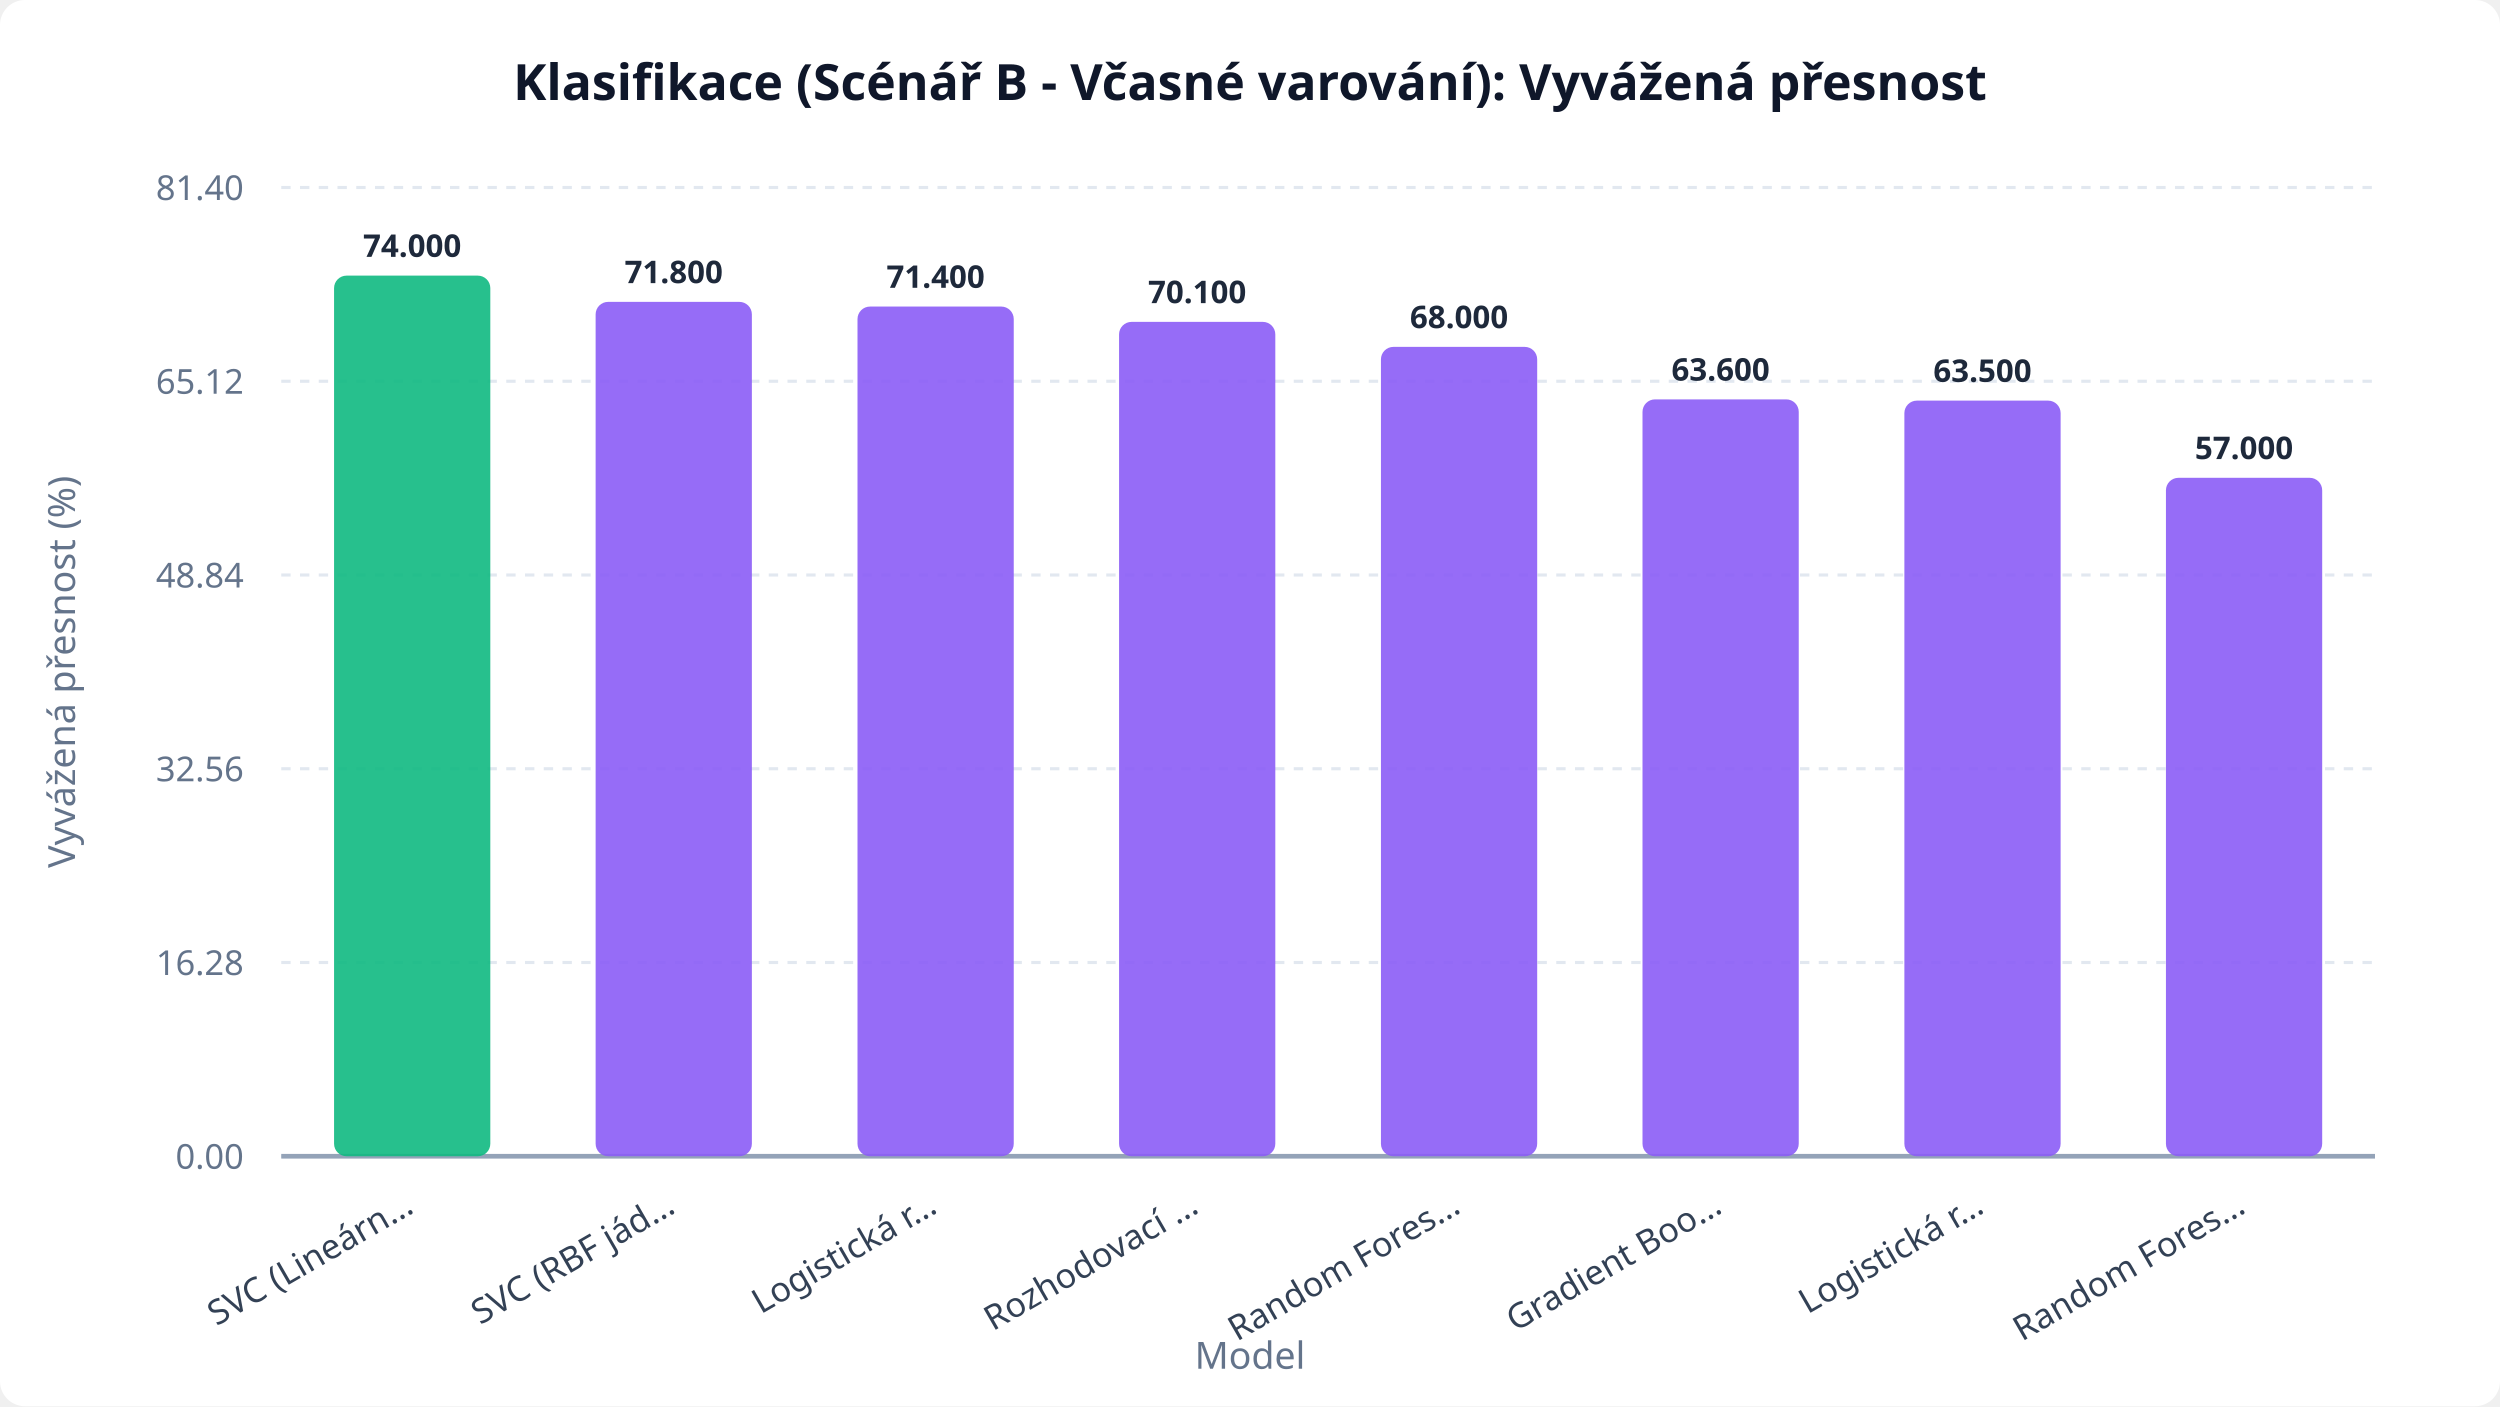
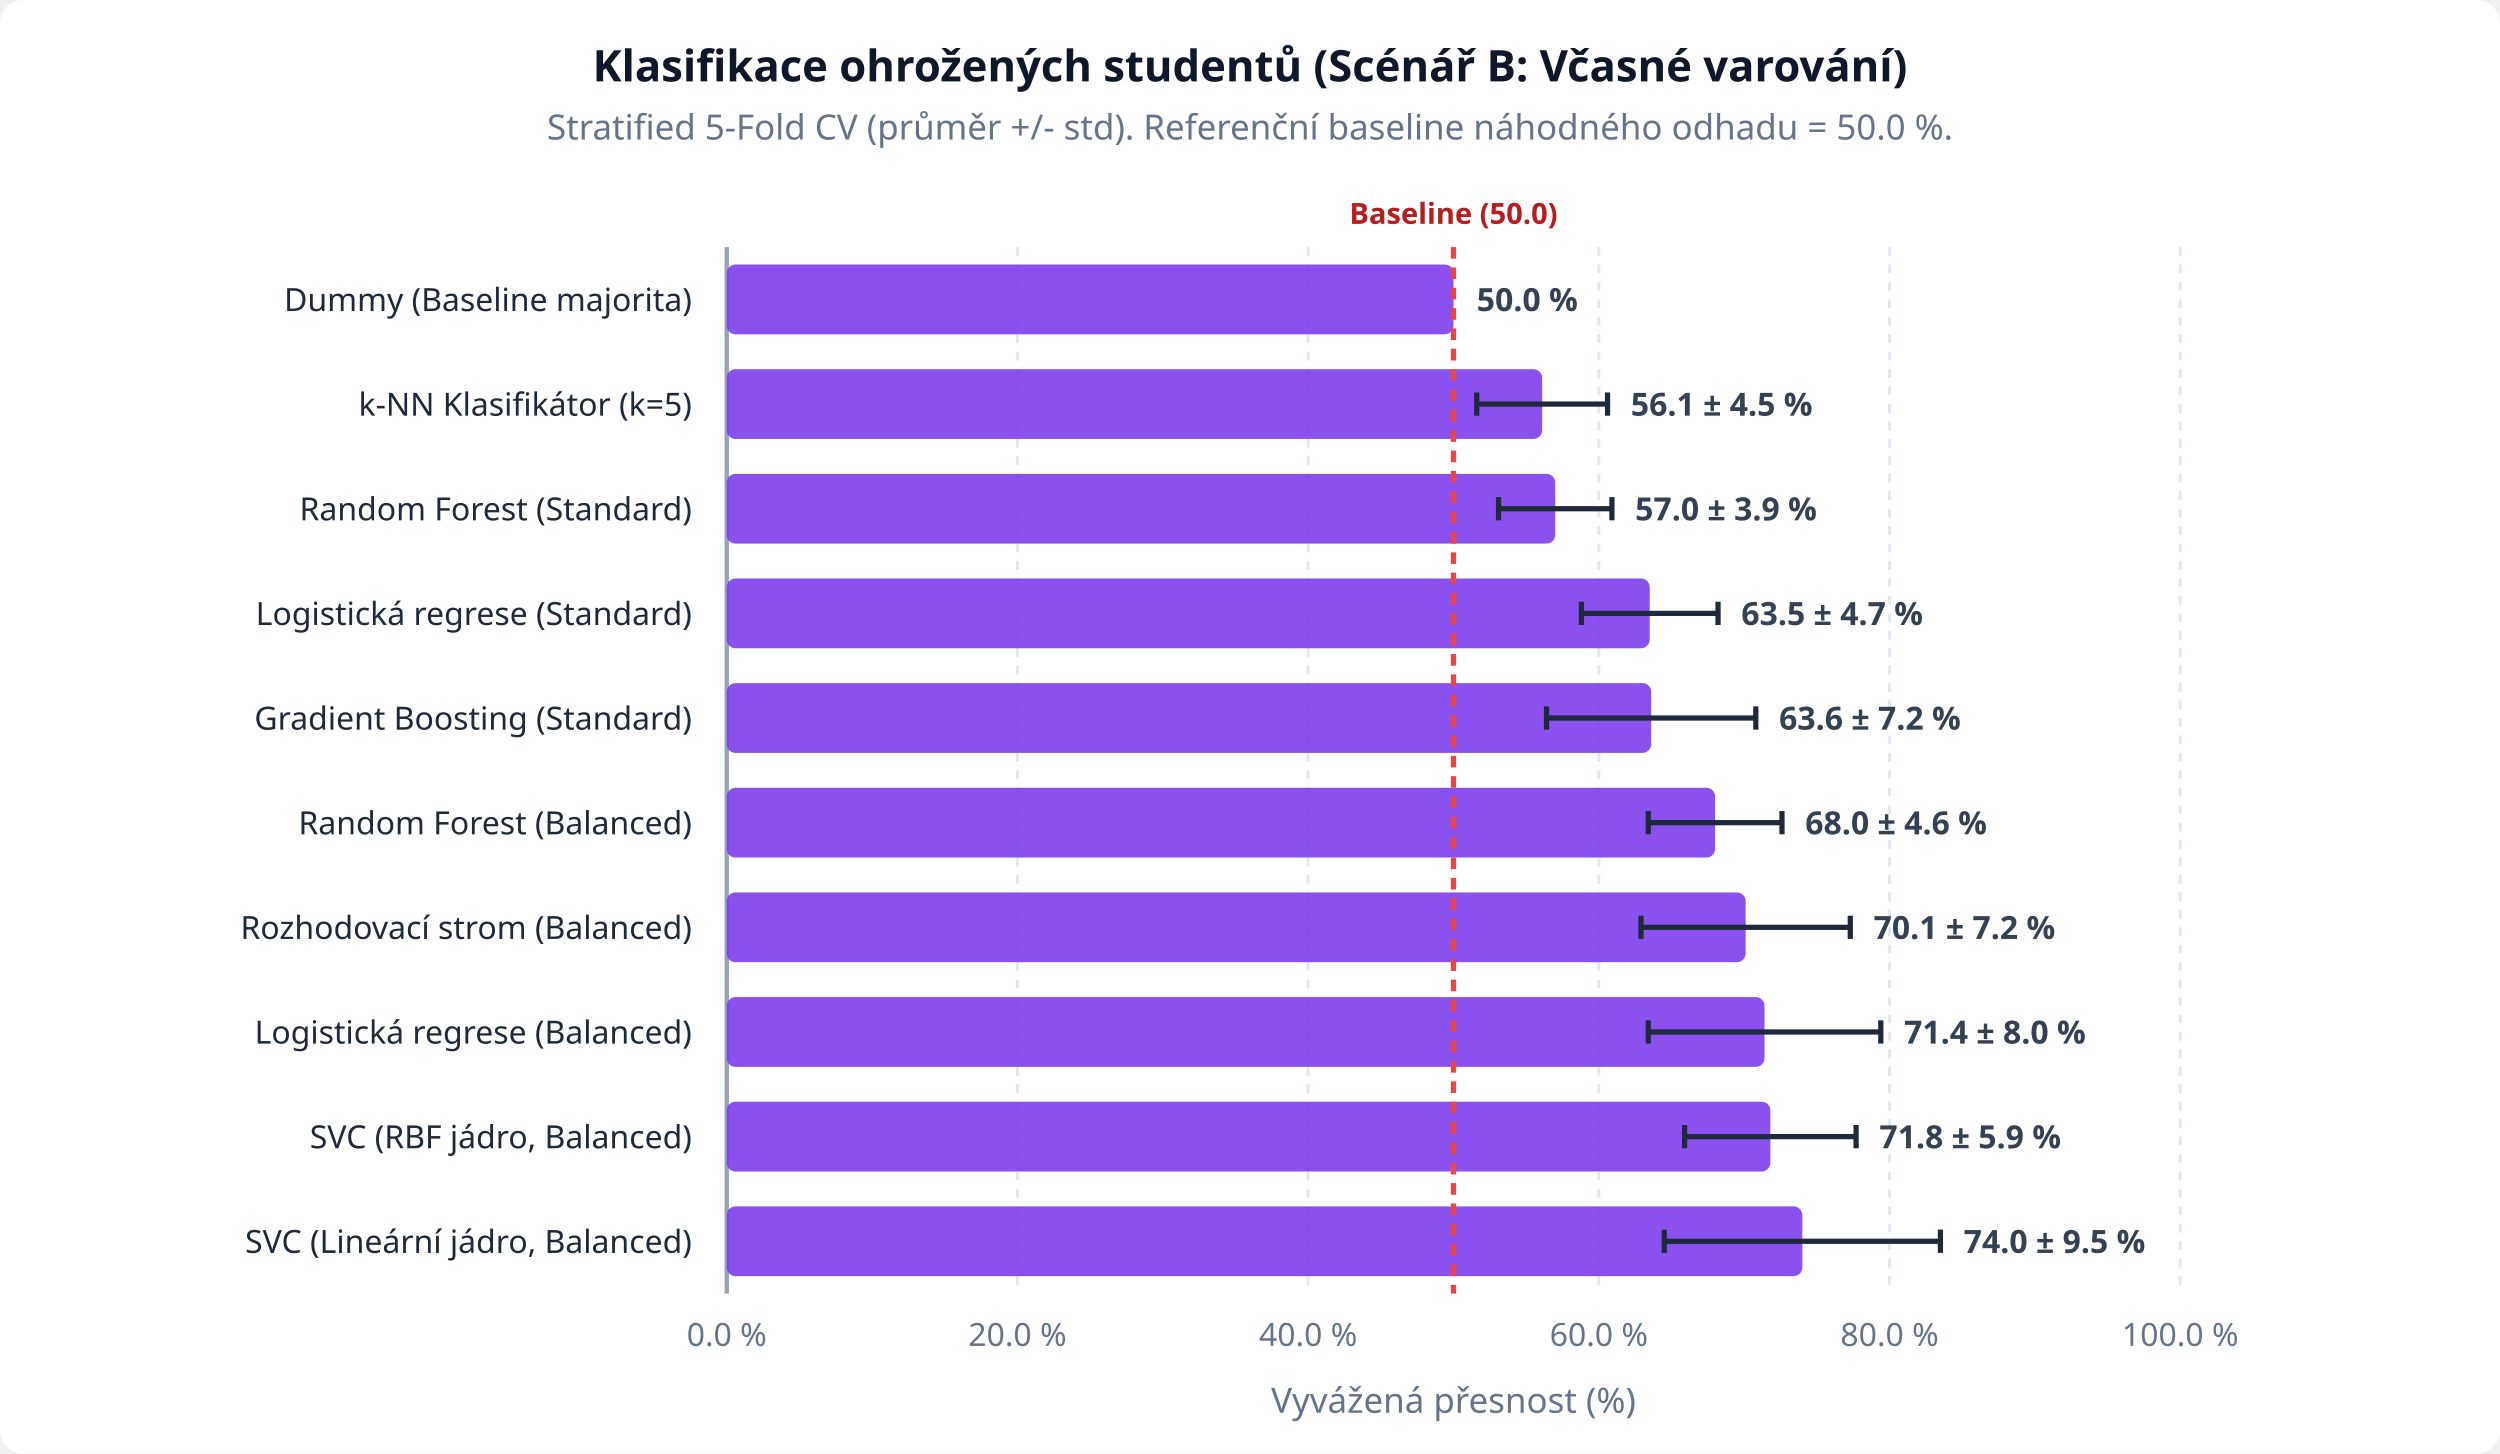
- <svg xmlns="http://www.w3.org/2000/svg" viewBox="0 0 800 450" width="800" height="450" style="background:#ffffff; border-radius:8px; border:1px solid #e2e8f0; font-family:system-ui, sans-serif;">
-   <rect width="800" height="450" fill="#ffffff" rx="8" />
-   <text x="400.0" y="32" text-anchor="middle" font-size="16" font-weight="bold" fill="#0f172a">Klasifikace (Scénář B - Včasné varování): Vyvážená přesnost</text>
-   <text x="400.0" y="438" text-anchor="middle" font-size="12" fill="#64748b">Model</text>
-   <text x="24" y="215.0" text-anchor="middle" font-size="12" fill="#64748b" transform="rotate(-90, 24, 215.0)">Vyvážená přesnost (%)</text>
-   <line x1="90" y1="370.0" x2="760" y2="370.0" stroke="#e2e8f0" stroke-width="1" stroke-dasharray="3 3" />
-   <line x1="90" y1="308.0" x2="760" y2="308.0" stroke="#e2e8f0" stroke-width="1" stroke-dasharray="3 3" />
-   <line x1="90" y1="246.0" x2="760" y2="246.0" stroke="#e2e8f0" stroke-width="1" stroke-dasharray="3 3" />
-   <line x1="90" y1="184.0" x2="760" y2="184.0" stroke="#e2e8f0" stroke-width="1" stroke-dasharray="3 3" />
-   <line x1="90" y1="122.0" x2="760" y2="122.0" stroke="#e2e8f0" stroke-width="1" stroke-dasharray="3 3" />
-   <line x1="90" y1="60.0" x2="760" y2="60.0" stroke="#e2e8f0" stroke-width="1" stroke-dasharray="3 3" />
-   <line x1="90" y1="370.0" x2="760" y2="370.0" stroke="#94a3b8" stroke-width="1.5" />
-   <rect x="106.9" y="88.2" width="50.0" height="281.8" rx="4" fill="#10b981" opacity="0.9" />
-   <text x="131.9" y="82.2" text-anchor="middle" font-family="system-ui, sans-serif" font-size="10" font-weight="600" fill="#1e293b">74.000</text>
-   <rect x="190.6" y="96.6" width="50.0" height="273.4" rx="4" fill="#8b5cf6" opacity="0.9" />
-   <text x="215.6" y="90.6" text-anchor="middle" font-family="system-ui, sans-serif" font-size="10" font-weight="600" fill="#1e293b">71.800</text>
-   <rect x="274.4" y="98.1" width="50.0" height="271.9" rx="4" fill="#8b5cf6" opacity="0.9" />
-   <text x="299.4" y="92.1" text-anchor="middle" font-family="system-ui, sans-serif" font-size="10" font-weight="600" fill="#1e293b">71.400</text>
-   <rect x="358.1" y="103.0" width="50.0" height="267.0" rx="4" fill="#8b5cf6" opacity="0.9" />
-   <text x="383.1" y="97.0" text-anchor="middle" font-family="system-ui, sans-serif" font-size="10" font-weight="600" fill="#1e293b">70.100</text>
-   <rect x="441.9" y="111.0" width="50.0" height="259.0" rx="4" fill="#8b5cf6" opacity="0.9" />
-   <text x="466.9" y="105.0" text-anchor="middle" font-family="system-ui, sans-serif" font-size="10" font-weight="600" fill="#1e293b">68.000</text>
-   <rect x="525.6" y="127.8" width="50.0" height="242.2" rx="4" fill="#8b5cf6" opacity="0.9" />
-   <text x="550.6" y="121.8" text-anchor="middle" font-family="system-ui, sans-serif" font-size="10" font-weight="600" fill="#1e293b">63.600</text>
-   <rect x="609.4" y="128.2" width="50.0" height="241.8" rx="4" fill="#8b5cf6" opacity="0.9" />
-   <text x="634.4" y="122.2" text-anchor="middle" font-family="system-ui, sans-serif" font-size="10" font-weight="600" fill="#1e293b">63.500</text>
-   <rect x="693.1" y="152.9" width="50.0" height="217.1" rx="4" fill="#8b5cf6" opacity="0.9" />
-   <text x="718.1" y="146.9" text-anchor="middle" font-family="system-ui, sans-serif" font-size="10" font-weight="600" fill="#1e293b">57.000</text>
-   <text x="78" y="374.0" text-anchor="end" font-family="system-ui, sans-serif" font-size="11" fill="#64748b">0.00</text>
-   <text x="78" y="312.0" text-anchor="end" font-family="system-ui, sans-serif" font-size="11" fill="#64748b">16.28</text>
-   <text x="78" y="250.0" text-anchor="end" font-family="system-ui, sans-serif" font-size="11" fill="#64748b">32.56</text>
-   <text x="78" y="188.0" text-anchor="end" font-family="system-ui, sans-serif" font-size="11" fill="#64748b">48.84</text>
-   <text x="78" y="126.0" text-anchor="end" font-family="system-ui, sans-serif" font-size="11" fill="#64748b">65.12</text>
-   <text x="78" y="64.0" text-anchor="end" font-family="system-ui, sans-serif" font-size="11" fill="#64748b">81.40</text>
-   <text x="131.9" y="388.0" text-anchor="end" font-family="system-ui, sans-serif" font-size="11" fill="#334155" transform="rotate(-30, 131.9, 386.0)">SVC (Lineárn…</text>
-   <text x="215.6" y="388.0" text-anchor="end" font-family="system-ui, sans-serif" font-size="11" fill="#334155" transform="rotate(-30, 215.6, 386.0)">SVC (RBF jád…</text>
-   <text x="299.4" y="388.0" text-anchor="end" font-family="system-ui, sans-serif" font-size="11" fill="#334155" transform="rotate(-30, 299.4, 386.0)">Logistická r…</text>
-   <text x="383.1" y="388.0" text-anchor="end" font-family="system-ui, sans-serif" font-size="11" fill="#334155" transform="rotate(-30, 383.1, 386.0)">Rozhodovací …</text>
-   <text x="466.9" y="388.0" text-anchor="end" font-family="system-ui, sans-serif" font-size="11" fill="#334155" transform="rotate(-30, 466.9, 386.0)">Random Fores…</text>
-   <text x="550.6" y="388.0" text-anchor="end" font-family="system-ui, sans-serif" font-size="11" fill="#334155" transform="rotate(-30, 550.6, 386.0)">Gradient Boo…</text>
-   <text x="634.4" y="388.0" text-anchor="end" font-family="system-ui, sans-serif" font-size="11" fill="#334155" transform="rotate(-30, 634.4, 386.0)">Logistická r…</text>
-   <text x="718.1" y="388.0" text-anchor="end" font-family="system-ui, sans-serif" font-size="11" fill="#334155" transform="rotate(-30, 718.1, 386.0)">Random Fores…</text>
+ <svg xmlns="http://www.w3.org/2000/svg" viewBox="0 0 860 500" width="860" height="500" style="background:#ffffff; border-radius:8px; border:1px solid #e2e8f0; font-family:system-ui, sans-serif;">
+   <rect width="860" height="500" fill="#ffffff" rx="8" />
+   <text x="430.0" y="28" text-anchor="middle" font-size="15" font-weight="bold" fill="#0f172a">Klasifikace ohrožených studentů (Scénář B: Včasné varování)</text>
+   <text x="430.0" y="48" text-anchor="middle" font-size="12" fill="#64748b">Stratified 5-Fold CV (průměr +/- std). Referenční baseline náhodného odhadu = 50.0 %.</text>
+   <text x="500.0" y="486" text-anchor="middle" font-size="12" fill="#64748b">Vyvážená přesnost (%)</text>
+   <line x1="250.0" y1="85" x2="250.0" y2="445" stroke="#e2e8f0" stroke-width="1" stroke-dasharray="3 3" />
+   <line x1="350.0" y1="85" x2="350.0" y2="445" stroke="#e2e8f0" stroke-width="1" stroke-dasharray="3 3" />
+   <line x1="450.0" y1="85" x2="450.0" y2="445" stroke="#e2e8f0" stroke-width="1" stroke-dasharray="3 3" />
+   <line x1="550.0" y1="85" x2="550.0" y2="445" stroke="#e2e8f0" stroke-width="1" stroke-dasharray="3 3" />
+   <line x1="650.0" y1="85" x2="650.0" y2="445" stroke="#e2e8f0" stroke-width="1" stroke-dasharray="3 3" />
+   <line x1="750.0" y1="85" x2="750.0" y2="445" stroke="#e2e8f0" stroke-width="1" stroke-dasharray="3 3" />
+   <line x1="250.0" y1="85" x2="250.0" y2="445" stroke="#94a3b8" stroke-width="1.5" />
+   <rect x="250.0" y="91.0" width="250.0" height="24" rx="3" fill="#7c3aed" opacity="0.88" />
+   <rect x="250.0" y="127.0" width="280.5" height="24" rx="3" fill="#7c3aed" opacity="0.88" />
+   <rect x="250.0" y="163.0" width="285.0" height="24" rx="3" fill="#7c3aed" opacity="0.88" />
+   <rect x="250.0" y="199.0" width="317.5" height="24" rx="3" fill="#7c3aed" opacity="0.88" />
+   <rect x="250.0" y="235.0" width="318.0" height="24" rx="3" fill="#7c3aed" opacity="0.88" />
+   <rect x="250.0" y="271.0" width="340.0" height="24" rx="3" fill="#7c3aed" opacity="0.88" />
+   <rect x="250.0" y="307.0" width="350.5" height="24" rx="3" fill="#7c3aed" opacity="0.88" />
+   <rect x="250.0" y="343.0" width="357.0" height="24" rx="3" fill="#7c3aed" opacity="0.88" />
+   <rect x="250.0" y="379.0" width="359.0" height="24" rx="3" fill="#7c3aed" opacity="0.88" />
+   <rect x="250.0" y="415.0" width="370.0" height="24" rx="3" fill="#7c3aed" opacity="0.88" />
+   <line x1="508.0" y1="139.0" x2="553.0" y2="139.0" stroke="#1e293b" stroke-width="1.8" />
+   <line x1="508.0" y1="135.0" x2="508.0" y2="143.0" stroke="#1e293b" stroke-width="1.8" />
+   <line x1="553.0" y1="135.0" x2="553.0" y2="143.0" stroke="#1e293b" stroke-width="1.8" />
+   <line x1="515.5" y1="175.0" x2="554.5" y2="175.0" stroke="#1e293b" stroke-width="1.8" />
+   <line x1="515.5" y1="171.0" x2="515.5" y2="179.0" stroke="#1e293b" stroke-width="1.8" />
+   <line x1="554.5" y1="171.0" x2="554.5" y2="179.0" stroke="#1e293b" stroke-width="1.8" />
+   <line x1="544.0" y1="211.0" x2="591.0" y2="211.0" stroke="#1e293b" stroke-width="1.8" />
+   <line x1="544.0" y1="207.0" x2="544.0" y2="215.0" stroke="#1e293b" stroke-width="1.8" />
+   <line x1="591.0" y1="207.0" x2="591.0" y2="215.0" stroke="#1e293b" stroke-width="1.8" />
+   <line x1="532.0" y1="247.0" x2="604.0" y2="247.0" stroke="#1e293b" stroke-width="1.8" />
+   <line x1="532.0" y1="243.0" x2="532.0" y2="251.0" stroke="#1e293b" stroke-width="1.8" />
+   <line x1="604.0" y1="243.0" x2="604.0" y2="251.0" stroke="#1e293b" stroke-width="1.8" />
+   <line x1="567.0" y1="283.0" x2="613.0" y2="283.0" stroke="#1e293b" stroke-width="1.8" />
+   <line x1="567.0" y1="279.0" x2="567.0" y2="287.0" stroke="#1e293b" stroke-width="1.8" />
+   <line x1="613.0" y1="279.0" x2="613.0" y2="287.0" stroke="#1e293b" stroke-width="1.8" />
+   <line x1="564.5" y1="319.0" x2="636.5" y2="319.0" stroke="#1e293b" stroke-width="1.8" />
+   <line x1="564.5" y1="315.0" x2="564.5" y2="323.0" stroke="#1e293b" stroke-width="1.8" />
+   <line x1="636.5" y1="315.0" x2="636.5" y2="323.0" stroke="#1e293b" stroke-width="1.8" />
+   <line x1="567.0" y1="355.0" x2="647.0" y2="355.0" stroke="#1e293b" stroke-width="1.8" />
+   <line x1="567.0" y1="351.0" x2="567.0" y2="359.0" stroke="#1e293b" stroke-width="1.8" />
+   <line x1="647.0" y1="351.0" x2="647.0" y2="359.0" stroke="#1e293b" stroke-width="1.8" />
+   <line x1="579.5" y1="391.0" x2="638.5" y2="391.0" stroke="#1e293b" stroke-width="1.8" />
+   <line x1="579.5" y1="387.0" x2="579.5" y2="395.0" stroke="#1e293b" stroke-width="1.8" />
+   <line x1="638.5" y1="387.0" x2="638.5" y2="395.0" stroke="#1e293b" stroke-width="1.8" />
+   <line x1="572.5" y1="427.0" x2="667.5" y2="427.0" stroke="#1e293b" stroke-width="1.8" />
+   <line x1="572.5" y1="423.0" x2="572.5" y2="431.0" stroke="#1e293b" stroke-width="1.8" />
+   <line x1="667.5" y1="423.0" x2="667.5" y2="431.0" stroke="#1e293b" stroke-width="1.8" />
+   <line x1="500.0" y1="85" x2="500.0" y2="445" stroke="#ef4444" stroke-width="1.8" stroke-dasharray="4 3" />
+   <text x="500.0" y="77" text-anchor="middle" font-family="system-ui, sans-serif" font-size="10" font-weight="bold" fill="#b91c1c">Baseline (50.0)</text>
+   <text x="508.0" y="107.0" text-anchor="start" font-family="system-ui, sans-serif" font-size="11" font-weight="600" fill="#334155">50.0 %</text>
+   <text x="561.0" y="143.0" text-anchor="start" font-family="system-ui, sans-serif" font-size="11" font-weight="600" fill="#334155">56.1 ± 4.5 %</text>
+   <text x="562.5" y="179.0" text-anchor="start" font-family="system-ui, sans-serif" font-size="11" font-weight="600" fill="#334155">57.0 ± 3.9 %</text>
+   <text x="599.0" y="215.0" text-anchor="start" font-family="system-ui, sans-serif" font-size="11" font-weight="600" fill="#334155">63.5 ± 4.7 %</text>
+   <text x="612.0" y="251.0" text-anchor="start" font-family="system-ui, sans-serif" font-size="11" font-weight="600" fill="#334155">63.6 ± 7.2 %</text>
+   <text x="621.0" y="287.0" text-anchor="start" font-family="system-ui, sans-serif" font-size="11" font-weight="600" fill="#334155">68.0 ± 4.6 %</text>
+   <text x="644.5" y="323.0" text-anchor="start" font-family="system-ui, sans-serif" font-size="11" font-weight="600" fill="#334155">70.1 ± 7.2 %</text>
+   <text x="655.0" y="359.0" text-anchor="start" font-family="system-ui, sans-serif" font-size="11" font-weight="600" fill="#334155">71.4 ± 8.0 %</text>
+   <text x="646.5" y="395.0" text-anchor="start" font-family="system-ui, sans-serif" font-size="11" font-weight="600" fill="#334155">71.8 ± 5.9 %</text>
+   <text x="675.5" y="431.0" text-anchor="start" font-family="system-ui, sans-serif" font-size="11" font-weight="600" fill="#334155">74.0 ± 9.5 %</text>
+   <text x="238" y="107.0" text-anchor="end" font-family="system-ui, sans-serif" font-size="11" fill="#1e293b">Dummy (Baseline majorita)</text>
+   <text x="238" y="143.0" text-anchor="end" font-family="system-ui, sans-serif" font-size="11" fill="#1e293b">k-NN Klasifikátor (k=5)</text>
+   <text x="238" y="179.0" text-anchor="end" font-family="system-ui, sans-serif" font-size="11" fill="#1e293b">Random Forest (Standard)</text>
+   <text x="238" y="215.0" text-anchor="end" font-family="system-ui, sans-serif" font-size="11" fill="#1e293b">Logistická regrese (Standard)</text>
+   <text x="238" y="251.0" text-anchor="end" font-family="system-ui, sans-serif" font-size="11" fill="#1e293b">Gradient Boosting (Standard)</text>
+   <text x="238" y="287.0" text-anchor="end" font-family="system-ui, sans-serif" font-size="11" fill="#1e293b">Random Forest (Balanced)</text>
+   <text x="238" y="323.0" text-anchor="end" font-family="system-ui, sans-serif" font-size="11" fill="#1e293b">Rozhodovací strom (Balanced)</text>
+   <text x="238" y="359.0" text-anchor="end" font-family="system-ui, sans-serif" font-size="11" fill="#1e293b">Logistická regrese (Balanced)</text>
+   <text x="238" y="395.0" text-anchor="end" font-family="system-ui, sans-serif" font-size="11" fill="#1e293b">SVC (RBF jádro, Balanced)</text>
+   <text x="238" y="431.0" text-anchor="end" font-family="system-ui, sans-serif" font-size="11" fill="#1e293b">SVC (Lineární jádro, Balanced)</text>
+   <text x="250.0" y="463" text-anchor="middle" font-family="system-ui, sans-serif" font-size="11" fill="#64748b">0.0 %</text>
+   <text x="350.0" y="463" text-anchor="middle" font-family="system-ui, sans-serif" font-size="11" fill="#64748b">20.0 %</text>
+   <text x="450.0" y="463" text-anchor="middle" font-family="system-ui, sans-serif" font-size="11" fill="#64748b">40.0 %</text>
+   <text x="550.0" y="463" text-anchor="middle" font-family="system-ui, sans-serif" font-size="11" fill="#64748b">60.0 %</text>
+   <text x="650.0" y="463" text-anchor="middle" font-family="system-ui, sans-serif" font-size="11" fill="#64748b">80.0 %</text>
+   <text x="750.0" y="463" text-anchor="middle" font-family="system-ui, sans-serif" font-size="11" fill="#64748b">100.0 %</text>
</svg>
